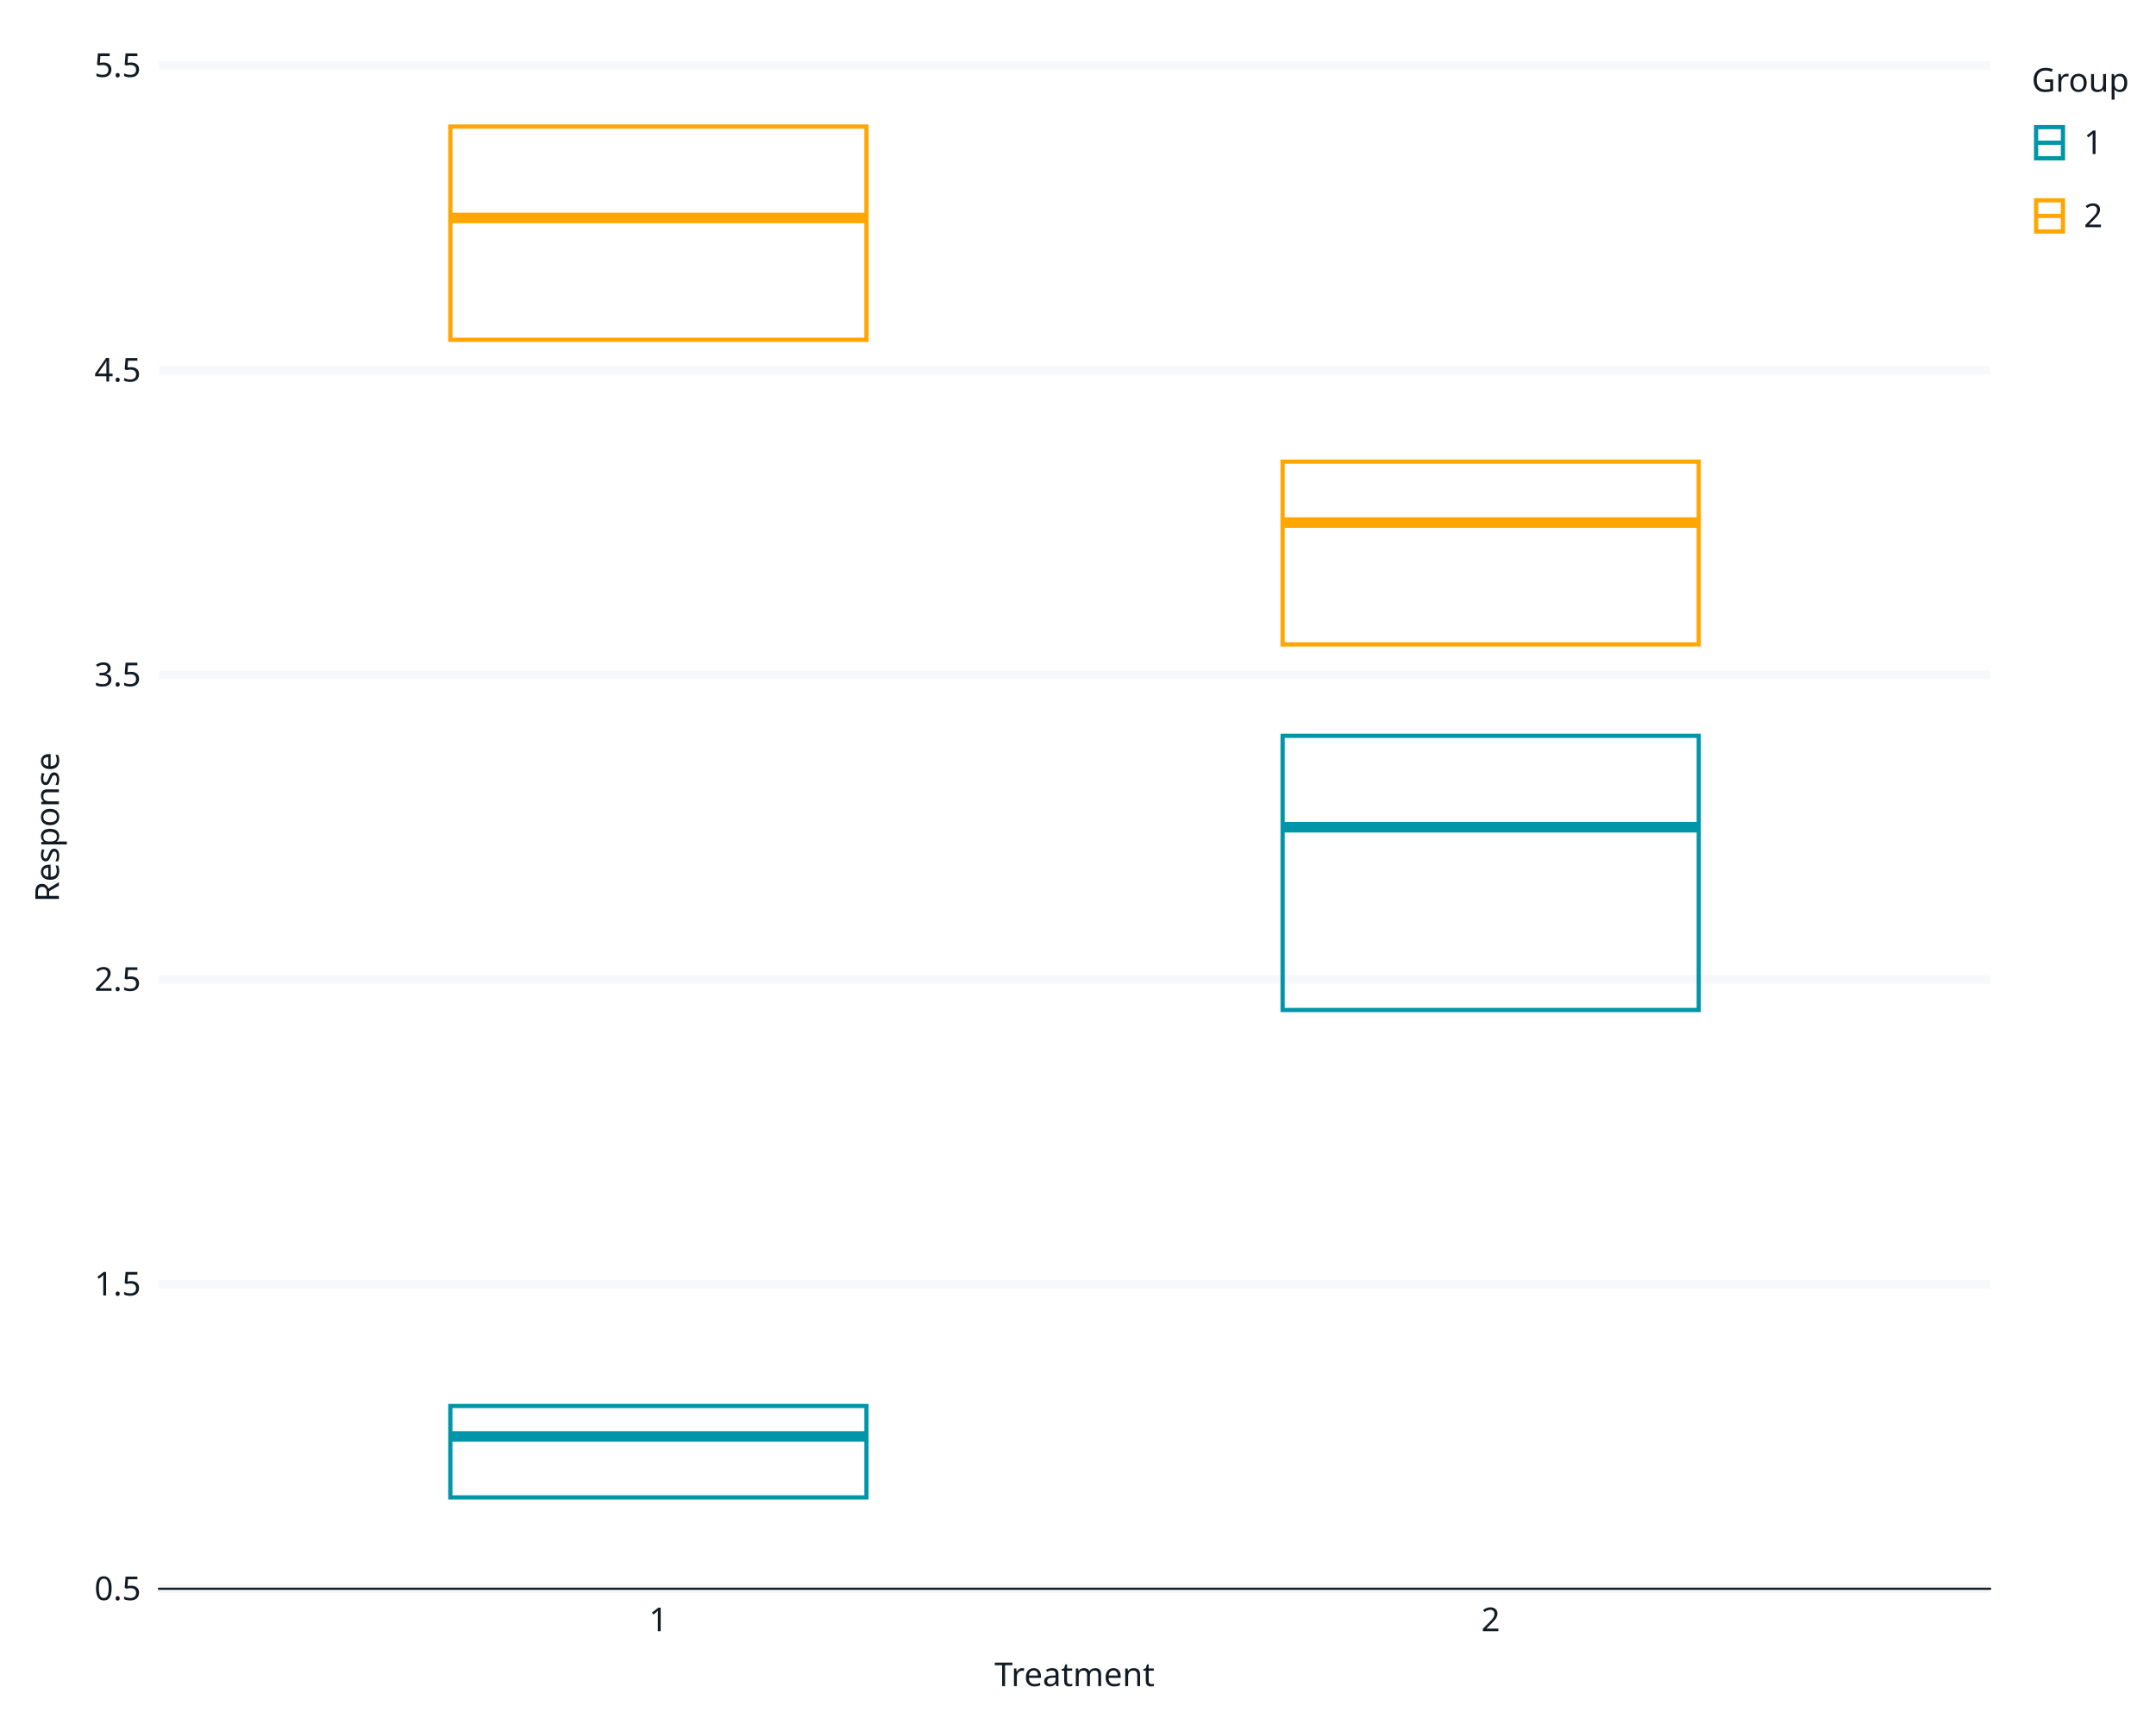
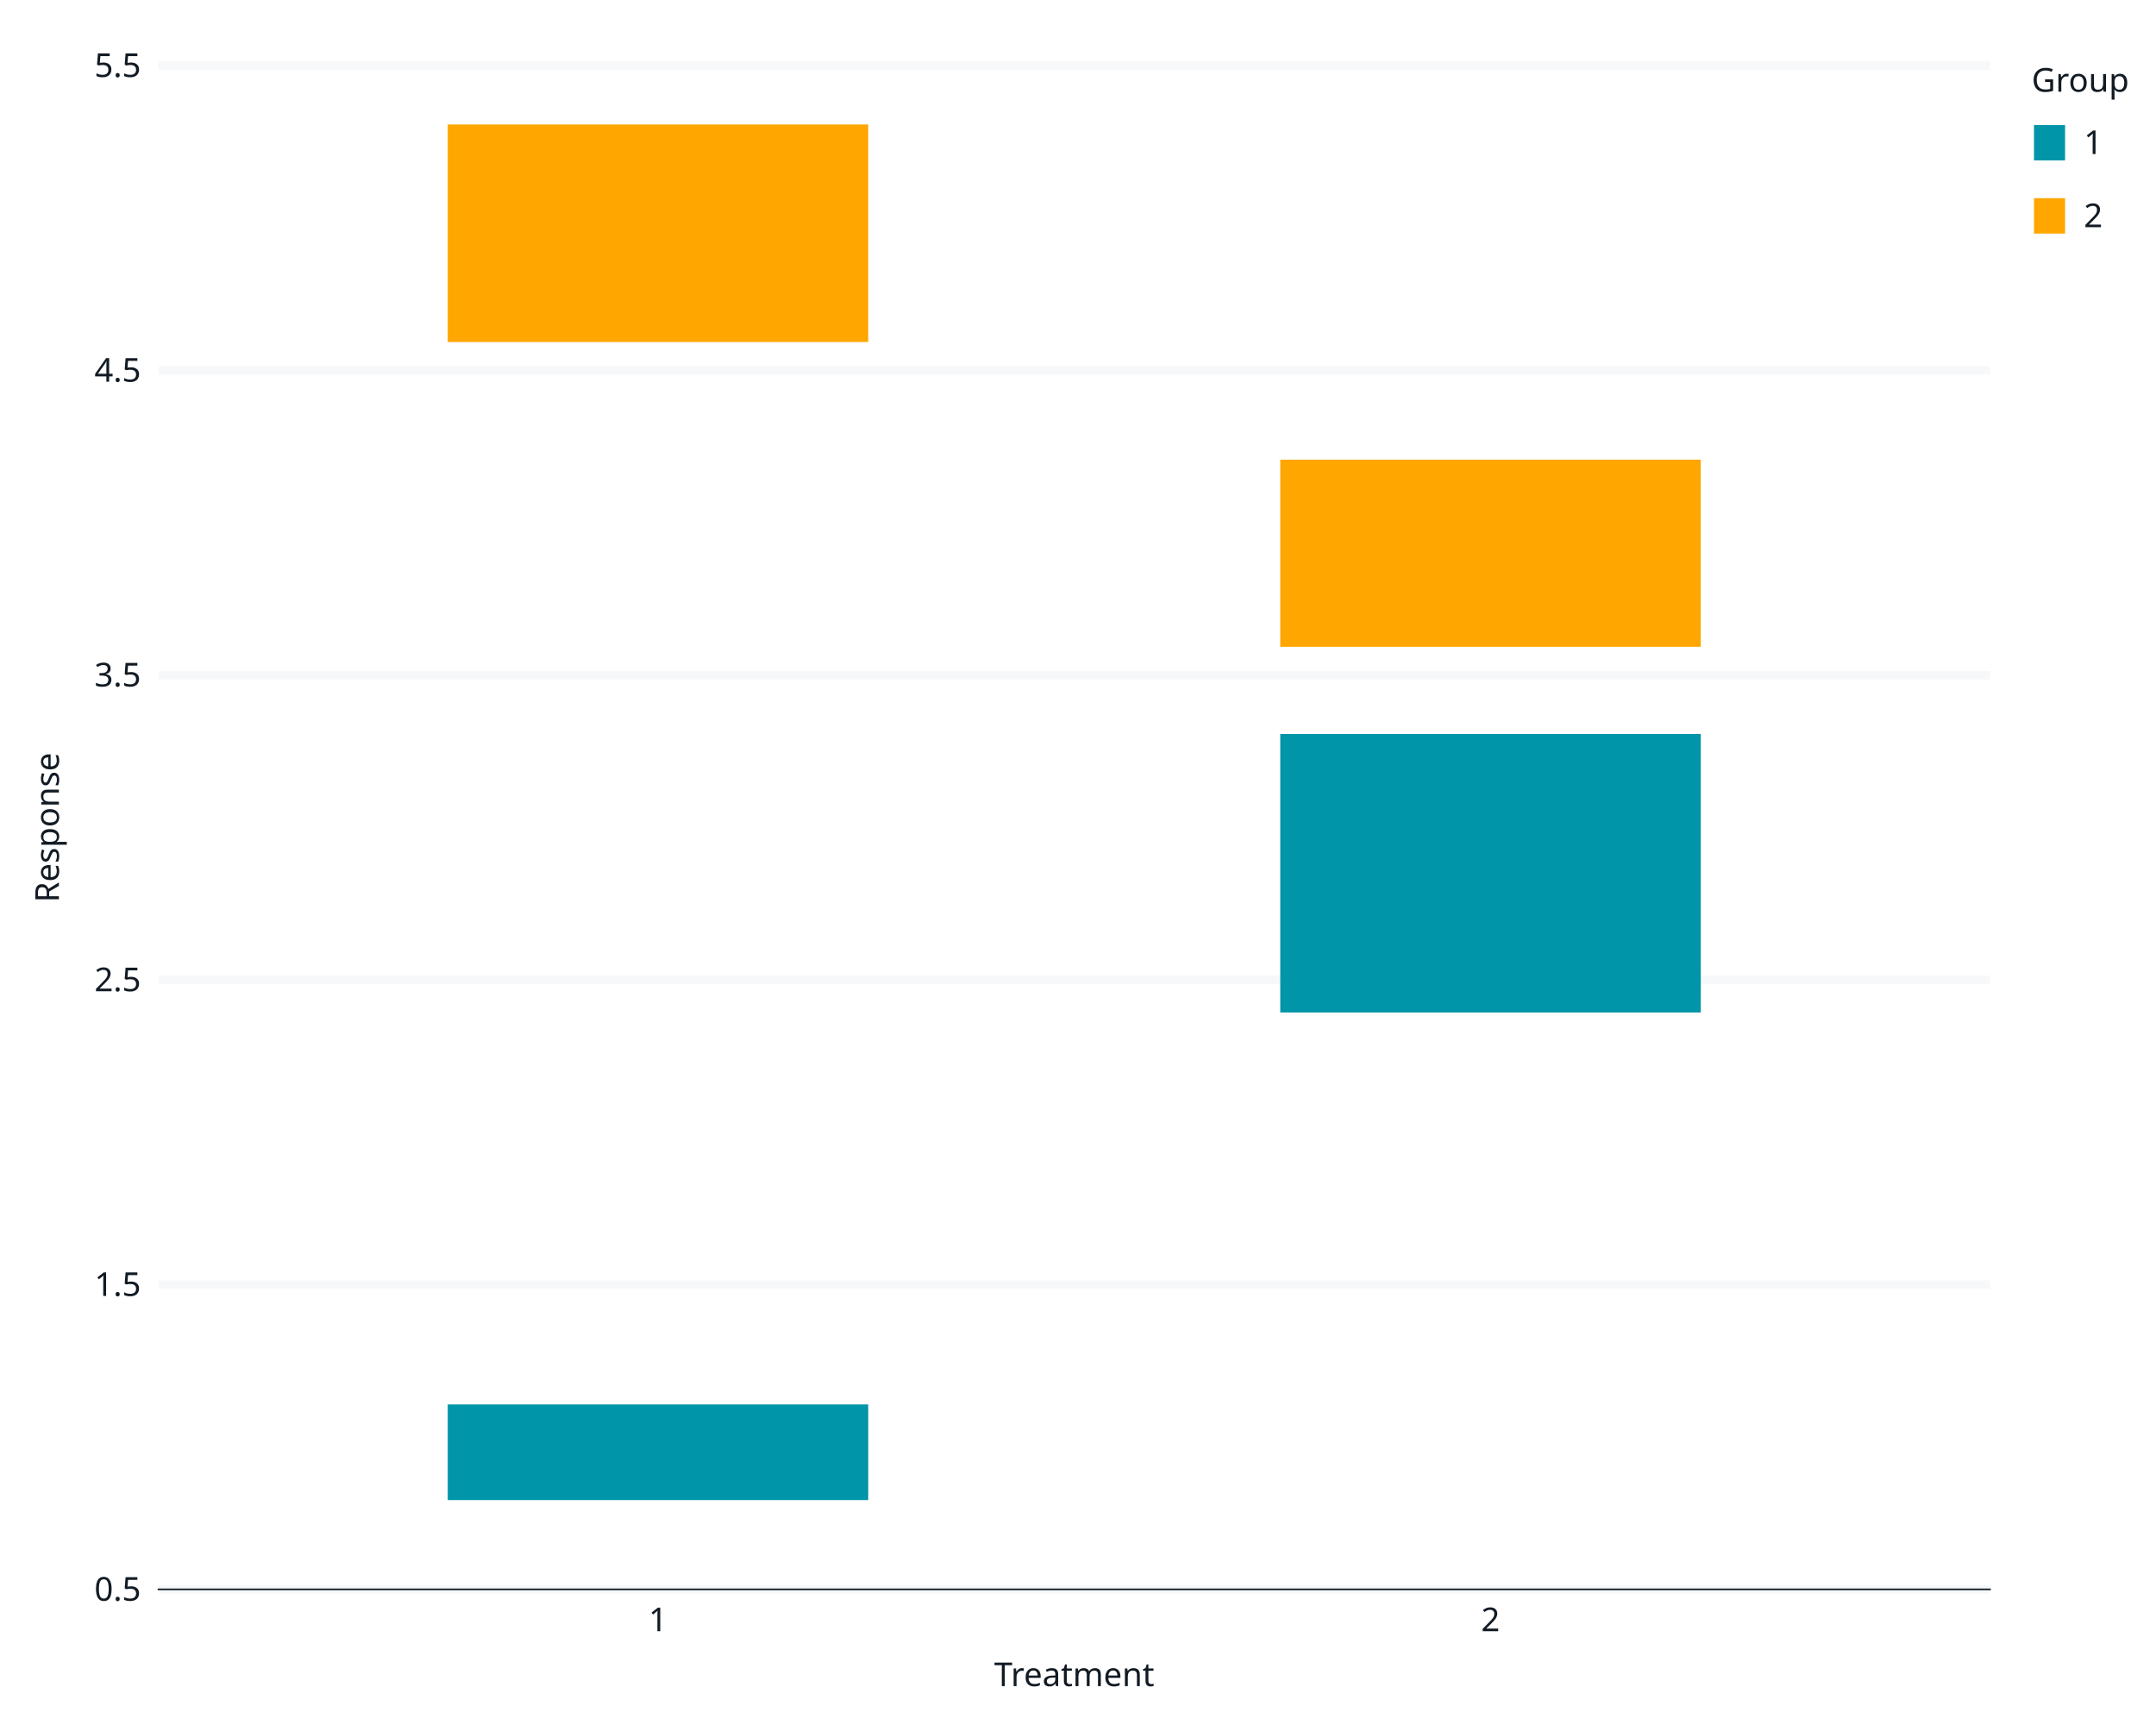
<svg xmlns="http://www.w3.org/2000/svg" class="svglite" data-engine-version="2.0" width="720.00pt" height="576.00pt" viewBox="0 0 720.00 576.00">
  <defs>
    <style type="text/css">
    .svglite line, .svglite polyline, .svglite polygon, .svglite path, .svglite rect, .svglite circle {
      fill: none;
      stroke: #000000;
      stroke-linecap: round;
      stroke-linejoin: round;
      stroke-miterlimit: 10.00;
    }
  </style>
  </defs>
  <rect width="100%" height="100%" style="stroke: none; fill: #FFFFFF;" />
  <defs>
    <clipPath id="cpMC4wMHw3MjAuMDB8MC4wMHw1NzYuMDA=">
      <rect x="0.00" y="0.00" width="720.00" height="576.00" />
    </clipPath>
  </defs>
  <g clip-path="url(#cpMC4wMHw3MjAuMDB8MC4wMHw1NzYuMDA=)">
    <rect x="0" y="0.00" width="720.00" height="576.00" style="stroke-width: 1.07; stroke: #FFFFFF; fill: #FFFFFF;" />
-     <rect x="53.12" y="21.92" width="611.46" height="508.60" style="stroke-width: 1.07; stroke: #FFFFFF; fill: #FFFFFF;" />
-     <polyline points="53.12,530.51 664.57,530.51 " style="stroke-width: 2.84; stroke: #F6F8FA; stroke-linecap: butt;" />
-     <polyline points="53.12,428.79 664.57,428.79 " style="stroke-width: 2.84; stroke: #F6F8FA; stroke-linecap: butt;" />
-     <polyline points="53.12,327.08 664.57,327.08 " style="stroke-width: 2.84; stroke: #F6F8FA; stroke-linecap: butt;" />
-     <polyline points="53.12,225.36 664.57,225.36 " style="stroke-width: 2.84; stroke: #F6F8FA; stroke-linecap: butt;" />
-     <polyline points="53.12,123.64 664.57,123.64 " style="stroke-width: 2.84; stroke: #F6F8FA; stroke-linecap: butt;" />
-     <polyline points="53.12,21.92 664.57,21.92 " style="stroke-width: 2.84; stroke: #F6F8FA; stroke-linecap: butt;" />
-     <polyline points="219.88,530.51 219.88,21.92 " style="stroke-width: 2.84; stroke: none; stroke-linecap: butt;" />
-     <polyline points="497.81,530.51 497.81,21.92 " style="stroke-width: 2.84; stroke: none; stroke-linecap: butt;" />
-     <polygon points="150.39,469.48 150.39,500.00 289.36,500.00 289.36,469.48 150.39,469.48 " style="stroke-width: 1.41; stroke: #0095A8; stroke-linecap: butt; stroke-linejoin: miter; fill: none;" />
-     <polygon points="150.39,42.26 150.39,113.47 289.36,113.47 289.36,42.26 150.39,42.26 " style="stroke-width: 1.41; stroke: #FFA600; stroke-linecap: butt; stroke-linejoin: miter; fill: none;" />
-     <polygon points="428.33,245.70 428.33,337.25 567.30,337.25 567.30,245.70 428.33,245.70 " style="stroke-width: 1.41; stroke: #0095A8; stroke-linecap: butt; stroke-linejoin: miter; fill: none;" />
-     <polygon points="428.33,154.15 428.33,215.18 567.30,215.18 567.30,154.15 428.33,154.15 " style="stroke-width: 1.41; stroke: #FFA600; stroke-linecap: butt; stroke-linejoin: miter; fill: none;" />
-     <line x1="150.39" y1="479.65" x2="289.36" y2="479.65" style="stroke-width: 3.52; stroke: #0095A8; stroke-linecap: butt; stroke-linejoin: miter;" />
-     <line x1="150.39" y1="72.78" x2="289.36" y2="72.78" style="stroke-width: 3.52; stroke: #FFA600; stroke-linecap: butt; stroke-linejoin: miter;" />
-     <line x1="428.33" y1="276.22" x2="567.30" y2="276.22" style="stroke-width: 3.52; stroke: #0095A8; stroke-linecap: butt; stroke-linejoin: miter;" />
-     <line x1="428.33" y1="174.50" x2="567.30" y2="174.50" style="stroke-width: 3.52; stroke: #FFA600; stroke-linecap: butt; stroke-linejoin: miter;" />
-     <polyline points="53.12,530.51 53.12,21.92 " style="stroke-width: 0.70; stroke: none; stroke-linecap: square;" />
-     <text x="47.06" y="534.30" text-anchor="end" style="font-size: 11.00px; fill: #121B24; font-family: sans;" textLength="15.29px" lengthAdjust="spacingAndGlyphs">0.5</text>
-     <text x="47.06" y="432.58" text-anchor="end" style="font-size: 11.00px; fill: #121B24; font-family: sans;" textLength="15.29px" lengthAdjust="spacingAndGlyphs">1.5</text>
-     <text x="47.06" y="330.86" text-anchor="end" style="font-size: 11.00px; fill: #121B24; font-family: sans;" textLength="15.29px" lengthAdjust="spacingAndGlyphs">2.5</text>
-     <text x="47.06" y="229.14" text-anchor="end" style="font-size: 11.00px; fill: #121B24; font-family: sans;" textLength="15.29px" lengthAdjust="spacingAndGlyphs">3.5</text>
-     <text x="47.06" y="127.42" text-anchor="end" style="font-size: 11.00px; fill: #121B24; font-family: sans;" textLength="15.29px" lengthAdjust="spacingAndGlyphs">4.5</text>
+     <rect x="52.92" y="21.92" width="611.66" height="508.80" style="stroke-width: 1.07; stroke: #FFFFFF; fill: #FFFFFF;" />
+     <polyline points="52.92,530.71 664.57,530.71 " style="stroke-width: 2.84; stroke: #F6F8FA; stroke-linecap: butt;" />
+     <polyline points="52.92,428.95 664.57,428.95 " style="stroke-width: 2.84; stroke: #F6F8FA; stroke-linecap: butt;" />
+     <polyline points="52.92,327.20 664.57,327.20 " style="stroke-width: 2.84; stroke: #F6F8FA; stroke-linecap: butt;" />
+     <polyline points="52.92,225.44 664.57,225.44 " style="stroke-width: 2.84; stroke: #F6F8FA; stroke-linecap: butt;" />
+     <polyline points="52.92,123.68 664.57,123.68 " style="stroke-width: 2.84; stroke: #F6F8FA; stroke-linecap: butt;" />
+     <polyline points="52.92,21.92 664.57,21.92 " style="stroke-width: 2.84; stroke: #F6F8FA; stroke-linecap: butt;" />
+     <polyline points="219.73,530.71 219.73,21.92 " style="stroke-width: 2.84; stroke: none; stroke-linecap: butt;" />
+     <polyline points="497.76,530.71 497.76,21.92 " style="stroke-width: 2.84; stroke: none; stroke-linecap: butt;" />
+     <polygon points="150.23,469.66 150.23,500.19 289.24,500.19 289.24,469.66 150.23,469.66 " style="stroke-width: 1.41; stroke: #0095A8; stroke-linecap: butt; stroke-linejoin: miter; fill: #0095A8;" />
+     <polygon points="150.23,42.27 150.23,113.50 289.24,113.50 289.24,42.27 150.23,42.27 " style="stroke-width: 1.41; stroke: #FFA600; stroke-linecap: butt; stroke-linejoin: miter; fill: #FFA600;" />
+     <polygon points="428.25,245.79 428.25,337.37 567.27,337.37 567.27,245.79 428.25,245.79 " style="stroke-width: 1.41; stroke: #0095A8; stroke-linecap: butt; stroke-linejoin: miter; fill: #0095A8;" />
+     <polygon points="428.25,154.20 428.25,215.26 567.27,215.26 567.27,154.20 428.25,154.20 " style="stroke-width: 1.41; stroke: #FFA600; stroke-linecap: butt; stroke-linejoin: miter; fill: #FFA600;" />
+     <line x1="150.23" y1="479.83" x2="289.24" y2="479.83" style="stroke-width: 3.52; stroke: #0095A8; stroke-linecap: butt; stroke-linejoin: miter;" />
+     <line x1="150.23" y1="72.80" x2="289.24" y2="72.80" style="stroke-width: 3.52; stroke: #FFA600; stroke-linecap: butt; stroke-linejoin: miter;" />
+     <line x1="428.25" y1="276.32" x2="567.27" y2="276.32" style="stroke-width: 3.52; stroke: #0095A8; stroke-linecap: butt; stroke-linejoin: miter;" />
+     <line x1="428.25" y1="174.56" x2="567.27" y2="174.56" style="stroke-width: 3.52; stroke: #FFA600; stroke-linecap: butt; stroke-linejoin: miter;" />
+     <polyline points="52.92,530.71 52.92,21.92 " style="stroke-width: 0.53; stroke: none; stroke-linecap: square;" />
+     <text x="47.06" y="534.50" text-anchor="end" style="font-size: 11.00px; fill: #121B24; font-family: sans;" textLength="15.29px" lengthAdjust="spacingAndGlyphs">0.5</text>
+     <text x="47.06" y="432.74" text-anchor="end" style="font-size: 11.00px; fill: #121B24; font-family: sans;" textLength="15.29px" lengthAdjust="spacingAndGlyphs">1.5</text>
+     <text x="47.06" y="330.98" text-anchor="end" style="font-size: 11.00px; fill: #121B24; font-family: sans;" textLength="15.29px" lengthAdjust="spacingAndGlyphs">2.5</text>
+     <text x="47.06" y="229.22" text-anchor="end" style="font-size: 11.00px; fill: #121B24; font-family: sans;" textLength="15.29px" lengthAdjust="spacingAndGlyphs">3.5</text>
+     <text x="47.06" y="127.46" text-anchor="end" style="font-size: 11.00px; fill: #121B24; font-family: sans;" textLength="15.29px" lengthAdjust="spacingAndGlyphs">4.5</text>
    <text x="47.06" y="25.70" text-anchor="end" style="font-size: 11.00px; fill: #121B24; font-family: sans;" textLength="15.29px" lengthAdjust="spacingAndGlyphs">5.5</text>
-     <polyline points="49.80,530.51 53.12,530.51 " style="stroke-width: 0.70; stroke: none; stroke-linecap: butt;" />
-     <polyline points="49.80,428.79 53.12,428.79 " style="stroke-width: 0.70; stroke: none; stroke-linecap: butt;" />
-     <polyline points="49.80,327.08 53.12,327.08 " style="stroke-width: 0.70; stroke: none; stroke-linecap: butt;" />
-     <polyline points="49.80,225.36 53.12,225.36 " style="stroke-width: 0.70; stroke: none; stroke-linecap: butt;" />
-     <polyline points="49.80,123.64 53.12,123.64 " style="stroke-width: 0.70; stroke: none; stroke-linecap: butt;" />
-     <polyline points="49.80,21.92 53.12,21.92 " style="stroke-width: 0.70; stroke: none; stroke-linecap: butt;" />
-     <polyline points="53.12,530.51 664.57,530.51 " style="stroke-width: 0.70; stroke: #121B24; stroke-linecap: square;" />
-     <polyline points="219.88,533.83 219.88,530.51 " style="stroke-width: 0.70; stroke: none; stroke-linecap: butt;" />
-     <polyline points="497.81,533.83 497.81,530.51 " style="stroke-width: 0.70; stroke: none; stroke-linecap: butt;" />
-     <text x="219.88" y="544.68" text-anchor="middle" style="font-size: 11.00px; fill: #121B24; font-family: sans;" textLength="6.12px" lengthAdjust="spacingAndGlyphs">1</text>
-     <text x="497.81" y="544.68" text-anchor="middle" style="font-size: 11.00px; fill: #121B24; font-family: sans;" textLength="6.12px" lengthAdjust="spacingAndGlyphs">2</text>
-     <text x="358.85" y="563.02" text-anchor="middle" style="font-size: 11.00px; fill: #121B24; font-family: sans;" textLength="50.13px" lengthAdjust="spacingAndGlyphs">Treatment</text>
-     <text transform="translate(19.67,276.22) rotate(-90)" text-anchor="middle" style="font-size: 11.00px; fill: #121B24; font-family: sans;" textLength="49.55px" lengthAdjust="spacingAndGlyphs">Response</text>
+     <polyline points="49.80,530.71 52.92,530.71 " style="stroke-width: 0.53; stroke: none; stroke-linecap: butt;" />
+     <polyline points="49.80,428.95 52.92,428.95 " style="stroke-width: 0.53; stroke: none; stroke-linecap: butt;" />
+     <polyline points="49.80,327.20 52.92,327.20 " style="stroke-width: 0.53; stroke: none; stroke-linecap: butt;" />
+     <polyline points="49.80,225.44 52.92,225.44 " style="stroke-width: 0.53; stroke: none; stroke-linecap: butt;" />
+     <polyline points="49.80,123.68 52.92,123.68 " style="stroke-width: 0.53; stroke: none; stroke-linecap: butt;" />
+     <polyline points="49.80,21.92 52.92,21.92 " style="stroke-width: 0.53; stroke: none; stroke-linecap: butt;" />
+     <polyline points="52.92,530.71 664.57,530.71 " style="stroke-width: 0.53; stroke: #121B24; stroke-linecap: square;" />
+     <polyline points="219.73,533.83 219.73,530.71 " style="stroke-width: 0.53; stroke: none; stroke-linecap: butt;" />
+     <polyline points="497.76,533.83 497.76,530.71 " style="stroke-width: 0.53; stroke: none; stroke-linecap: butt;" />
+     <text x="219.73" y="544.68" text-anchor="middle" style="font-size: 11.00px; fill: #121B24; font-family: sans;" textLength="6.12px" lengthAdjust="spacingAndGlyphs">1</text>
+     <text x="497.76" y="544.68" text-anchor="middle" style="font-size: 11.00px; fill: #121B24; font-family: sans;" textLength="6.12px" lengthAdjust="spacingAndGlyphs">2</text>
+     <text x="358.75" y="563.02" text-anchor="middle" style="font-size: 11.00px; fill: #121B24; font-family: sans;" textLength="50.13px" lengthAdjust="spacingAndGlyphs">Treatment</text>
+     <text transform="translate(19.67,276.32) rotate(-90)" text-anchor="middle" style="font-size: 11.00px; fill: #121B24; font-family: sans;" textLength="49.55px" lengthAdjust="spacingAndGlyphs">Response</text>
    <rect x="670.24" y="21.92" width="27.84" height="68.79" style="stroke-width: 1.07; stroke: #FFFFFF; fill: #FFFFFF;" />
    <text x="678.46" y="30.63" style="font-size: 11.00px; fill: #121B24; font-family: sans;" textLength="30.58px" lengthAdjust="spacingAndGlyphs">Group</text>
    <rect x="678.46" y="37.25" width="11.96" height="20.81" style="stroke-width: 1.07; stroke: #FFFFFF; fill: #FFFFFF;" />
-     <rect x="679.96" y="42.45" width="8.97" height="10.41" style="stroke-width: 1.41; stroke: #0095A8; stroke-linecap: butt; stroke-linejoin: miter;" />
+     <rect x="679.96" y="42.45" width="8.97" height="10.41" style="stroke-width: 1.41; stroke: #0095A8; stroke-linecap: butt; stroke-linejoin: miter; fill: #0095A8;" />
    <polyline points="679.96,47.66 688.92,47.66 " style="stroke-width: 1.41; stroke: #0095A8; stroke-linecap: butt; stroke-linejoin: miter;" />
    <rect x="678.46" y="61.68" width="11.96" height="20.81" style="stroke-width: 1.07; stroke: #FFFFFF; fill: #FFFFFF;" />
-     <rect x="679.96" y="66.88" width="8.97" height="10.41" style="stroke-width: 1.41; stroke: #FFA600; stroke-linecap: butt; stroke-linejoin: miter;" />
+     <rect x="679.96" y="66.88" width="8.97" height="10.41" style="stroke-width: 1.41; stroke: #FFA600; stroke-linecap: butt; stroke-linejoin: miter; fill: #FFA600;" />
    <polyline points="679.96,72.09 688.92,72.09 " style="stroke-width: 1.41; stroke: #FFA600; stroke-linecap: butt; stroke-linejoin: miter;" />
    <text x="695.90" y="51.44" style="font-size: 11.00px; fill: #121B24; font-family: sans;" textLength="6.12px" lengthAdjust="spacingAndGlyphs">1</text>
    <text x="695.90" y="75.87" style="font-size: 11.00px; fill: #121B24; font-family: sans;" textLength="6.12px" lengthAdjust="spacingAndGlyphs">2</text>
  </g>
</svg>
